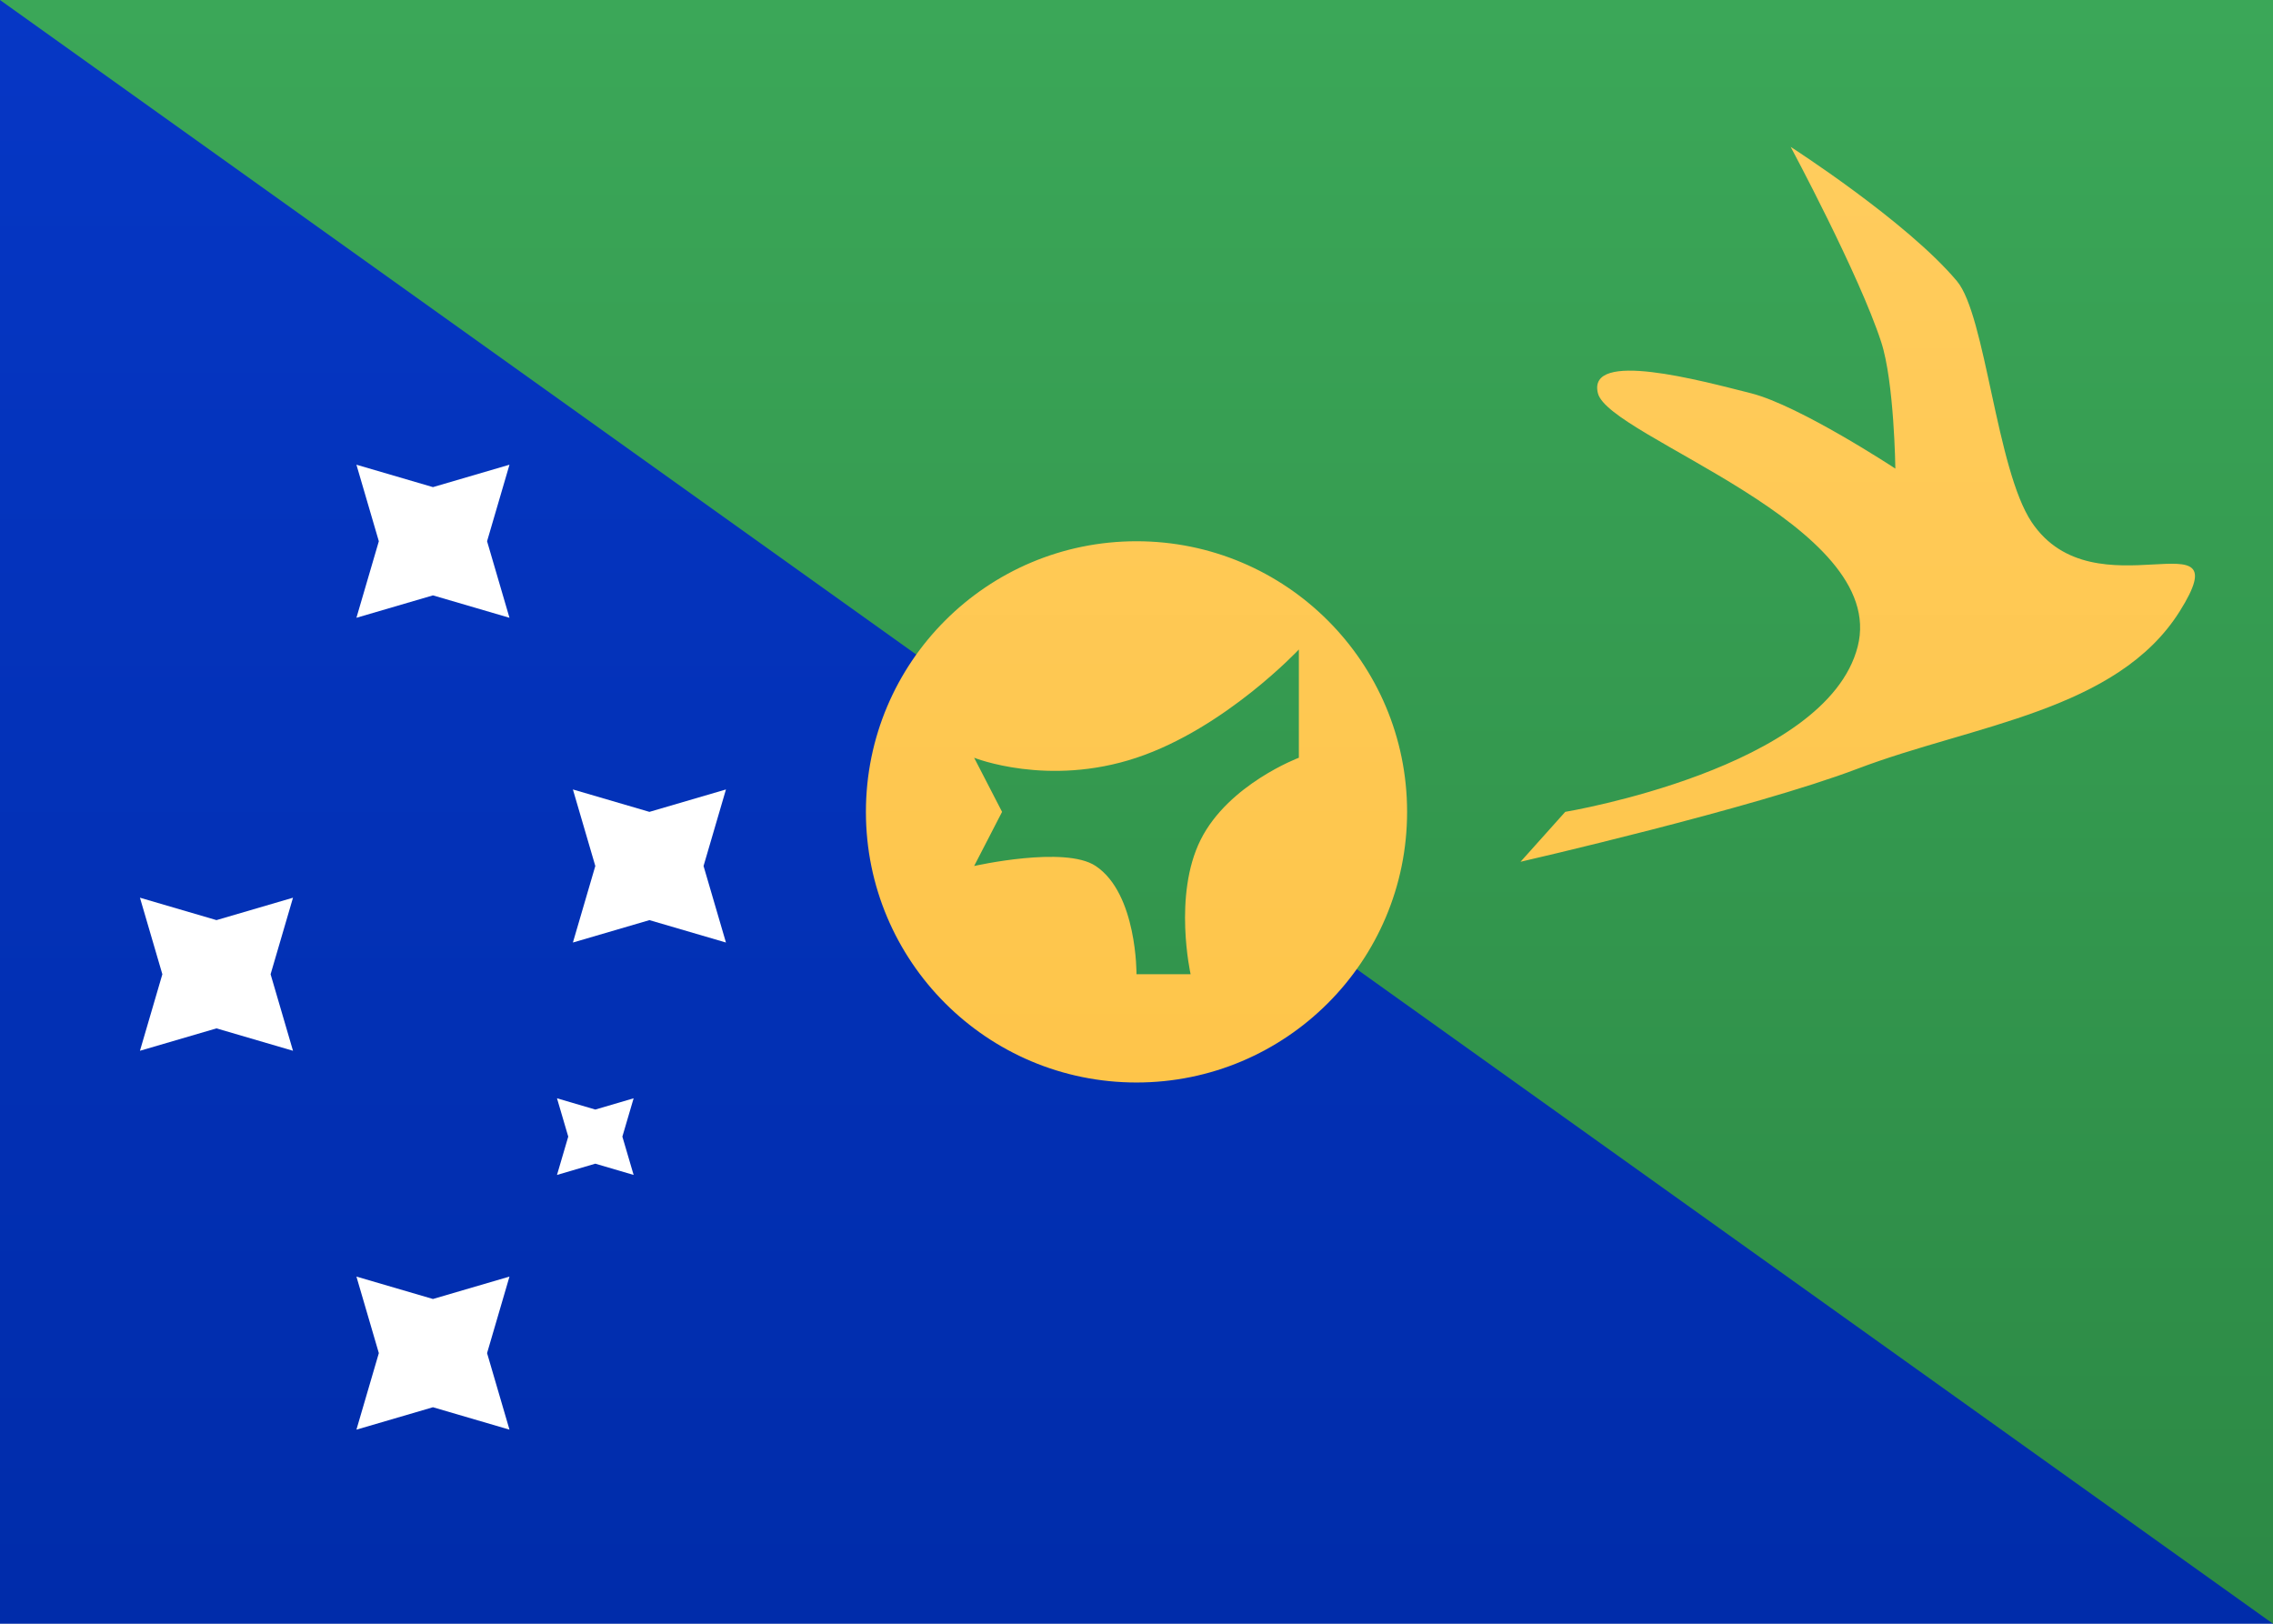
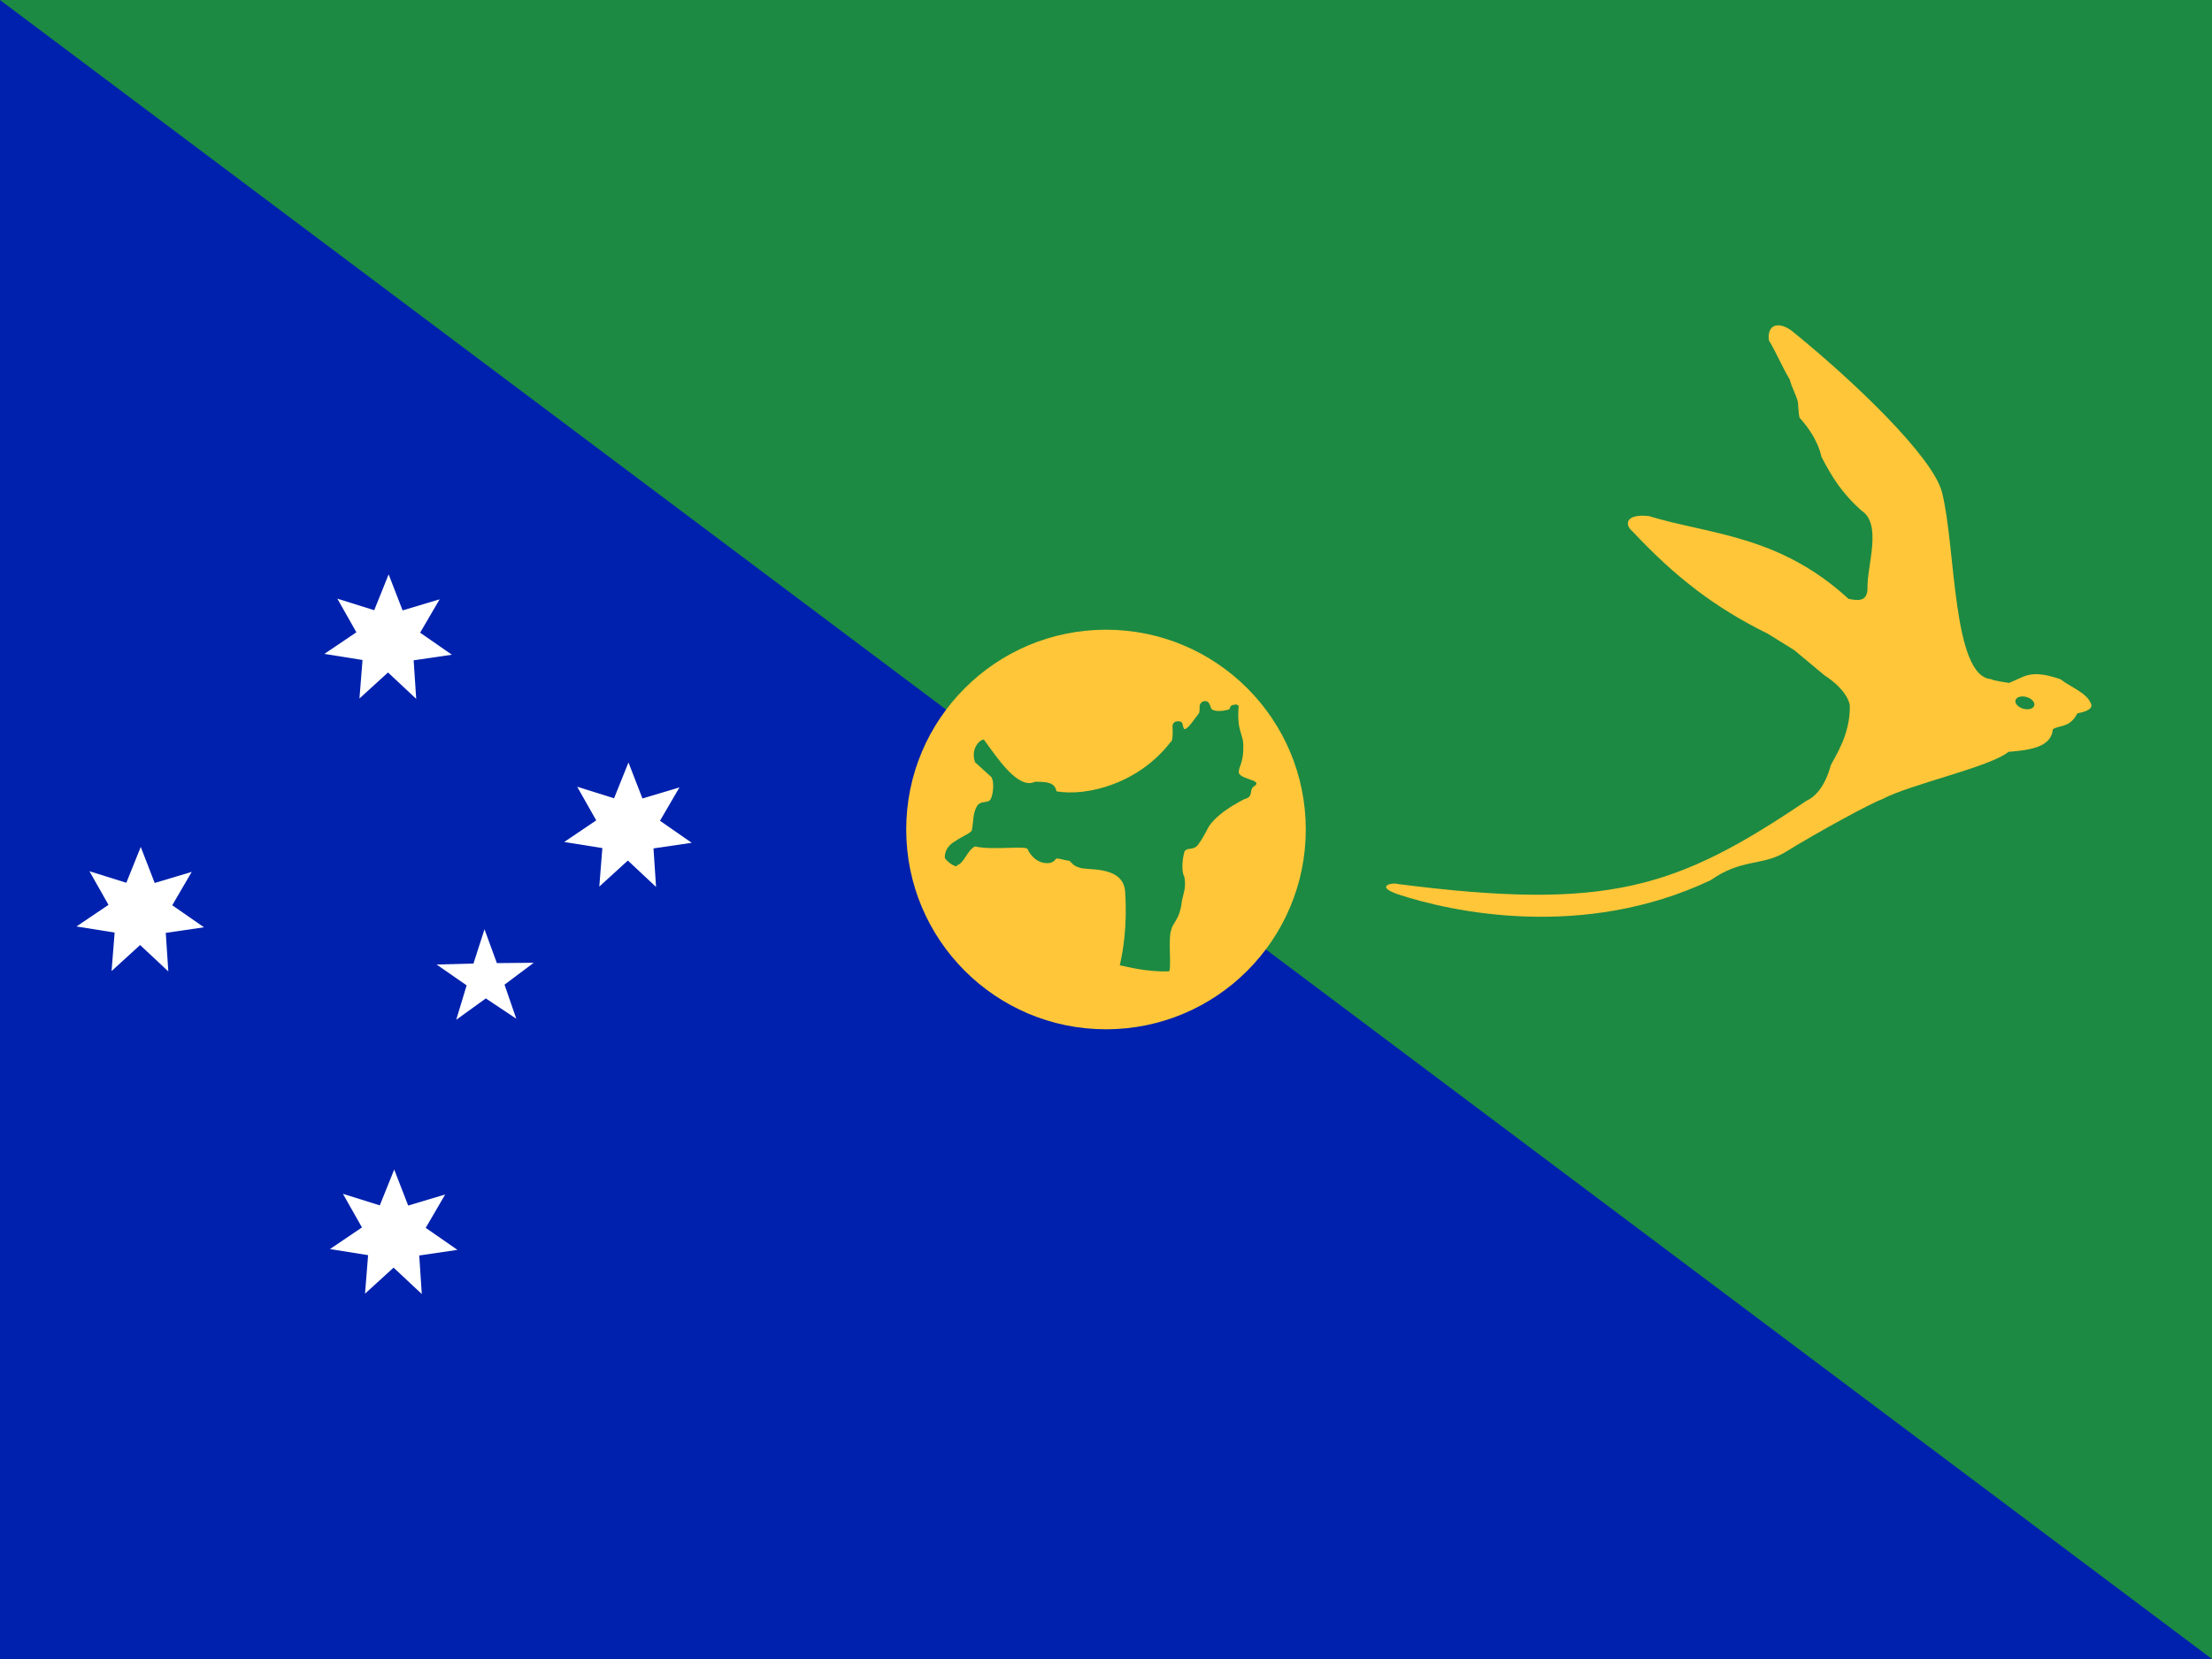
- <svg xmlns="http://www.w3.org/2000/svg" width="21" height="15" viewBox="0 0 21 15">
-   <defs>
-     <linearGradient x1="50%" y1="0%" x2="50%" y2="100%" id="a">
-       <stop stop-color="#FFF" offset="0%" />
-       <stop stop-color="#F0F0F0" offset="100%" />
-     </linearGradient>
-     <linearGradient x1="50%" y1="0%" x2="50%" y2="100%" id="b">
-       <stop stop-color="#0637C5" offset="0%" />
-       <stop stop-color="#002CAA" offset="100%" />
-     </linearGradient>
-     <linearGradient x1="50%" y1="0%" x2="50%" y2="100%" id="c">
-       <stop stop-color="#3BA758" offset="0%" />
-       <stop stop-color="#2C8945" offset="100%" />
-     </linearGradient>
-     <linearGradient x1="50%" y1="0%" x2="50%" y2="100%" id="d">
-       <stop stop-color="#FFCC5D" offset="0%" />
-       <stop stop-color="#FEC54A" offset="100%" />
-     </linearGradient>
-   </defs>
-   <g fill="none" fill-rule="evenodd">
-     <path fill="url(#a)" d="M0 0h21v15H0z" />
-     <path fill="url(#b)" d="M0 0h21v15H0z" />
-     <path fill="#FFF" d="M4 13l-.707.207.207-.707-.207-.707L4 12l.707-.207-.207.707.207.707zm0-7.5l-.707.207L3.5 5l-.207-.707L4 4.5l.707-.207L4.5 5l.207.707zm2 3l-.707.207L5.5 8l-.207-.707L6 7.5l.707-.207L6.5 8l.207.707zm-4 1l-.707.207L1.5 9l-.207-.707L2 8.5l.707-.207L2.5 9l.207.707zm3.5 1.25l-.354.104.104-.354-.104-.354.354.104.354-.104-.104.354.104.354z" />
-     <path d="M0 15l8.92-6.372s1.983 1.025 2.74.484c.758-.54.348-2.689.348-2.689L21 0H0v15z" fill="url(#c)" transform="matrix(-1 0 0 1 21 0)" />
-     <path d="M14.46 7.5s2.415-.4 2.703-1.527c.288-1.127-2.298-1.934-2.4-2.34-.102-.405.95-.117 1.415 0 .451.115 1.333.696 1.333.696s-.01-.8-.131-1.17c-.202-.62-.836-1.802-.836-1.802s1.075.69 1.536 1.24c.265.315.364 1.738.69 2.226.584.872 1.948-.102 1.369.823-.58.924-1.911 1.05-2.976 1.455-.965.367-3.115.86-3.115.86l.413-.461zM10.5 10a2.5 2.5 0 1 1 0-5 2.5 2.5 0 0 1 0 5zM9.258 7.5L9 8s.84-.19 1.123 0c.384.256.377 1 .377 1h.5s-.164-.73.093-1.243C11.35 7.244 12 7 12 7V6s-.681.727-1.5 1S9 7 9 7l.258.5z" fill="url(#d)" />
+ <svg xmlns="http://www.w3.org/2000/svg" xmlns:xlink="http://www.w3.org/1999/xlink" height="480" width="640" viewBox="0 0 640 480">
+   <path fill="#0021ad" d="M0 0h640v480H0z" />
+   <path d="M0 0h640v480z" fill="#1c8a42" />
+   <circle cx="320" cy="240" r="57.805" fill="#ffc639" />
+   <path d="M284.698 214.035c3.954 5.425 9.946 14.52 14.766 12.147 3.76.013 5.702.277 6.212 2.78 8.87 1.51 23.778-2.232 33.054-14.314 0 0 .78.103.51-4.49.05-2 2.735-1.6 2.8-.948.373.993.31 1.735.812 1.76 1.142-.38 2.703-2.94 4.012-4.566.355-.716.162-1.47.245-2.374.69-1.697 2.412-1.33 2.773-.44.33.575.336 1.014.658 1.588 1.75 1.168 4.904.077 5.15.077.31-1.425 1.225-1.29 1.225-1.29 1.167-.258.71-.155 1.477.245-.677 7.684 1.51 8.025 1.33 11.966.076 4.4-1.33 5.65-1.33 7.328.445 2.052 6.934 2.123 4.65 3.858-2.005 1.07.007 3.077-3.012 3.858-8.786 4.457-10.47 8.283-10.47 8.283s-2.206 4.167-2.45 4.167c-1.472 2.78-3.336 1.264-4.374 2.62-.516 1.702-1.097 5.476-.065 7.437.517 2.696-.063 4.167-.708 6.863-.58 5.625-2.813 6.477-3.07 8.45-1.033 2.11.218 12.02-.762 12.02-6.54.128-11.554-1.253-14.14-1.77 2.522-10.87 1.54-20.415 1.54-21.396-.644-7.773-11.642-5.883-13.326-6.915-1.393-.298-2.27-1.433-2.76-1.923-1.556-.168-2.136-.523-3.69-.684-.775.387-.31.787-2.04 1.322-4.386.53-6.32-3.825-6.32-3.825.212-1.464-9.864.297-15.34-.974-2.246 1.25-3.227 4.954-5.065 5.393-.053 1.147-3.027-.943-3.626-2.072-.123-3.283 2.864-4.735 2.864-4.735 2.374-1.67 3.78-1.942 4.922-3.096.574-2.858.283-4.974 1.503-7.122 1.032-1.64 2.554-.87 3.586-1.606 1.11-.737 1.58-5.55.554-6.865 0 0-4.438-4.006-4.683-4.25-1.444-4.142 1.69-6.813 2.588-6.51z" fill="#1c8a42" />
+   <path d="M561.875 142.435c-2.62-10.364-26.06-32.685-43.678-46.89-4.206-2.865-6.947-1.158-6.4 2.927 2.194 3.66 3.84 7.68 6.032 11.34.612 2.437 1.767 4.144 2.38 6.582 0 0 .18 4.206.548 4.572 5.483 6.037 6.22 11.156 6.22 11.156 3.166 6.097 5.972 10.546 11.52 15.546 6.22 3.903 1.645 16.03 1.826 22.494 0 4.083-2.923 3.6-5.484 3.11-20.178-18.534-40.175-18.592-57.792-23.96-6.89-.728-7.012 2.562-4.754 4.387 12.314 13.172 23.893 22.132 39.136 29.628l7.683 4.76c2.923 2.44 5.85 4.877 8.773 7.316 6.767 4.386 7.322 8.41 7.322 8.773.18 8.23-4.212 14.63-5.49 17.19-2.31 8.728-6.947 10.245-6.947 10.245-37.678 25.422-57.43 32.002-118.514 24.138-.916-.483-6.767.49 0 2.93 15.546 5.18 53.735 13.488 90.682-4.007 8.87-6.218 14.804-4.18 21.23-7.902 10.553-6.508 25.622-14.61 28.363-15.52 8.232-4.393 31.275-9.328 36.584-13.72 6.09-.49 12.41-1.29 12.837-6.53 2-1.295 4.93-.347 7.103-4.617 4.832-.84 4.02-2.568 4.02-2.568-1.22-3.412-5.736-4.82-8.96-7.315-4.762-1.587-8.052-2.077-11.53-.368-1.096.49-2.192.974-3.29 1.465 0 0-5.12-.736-5.12-1.097-11.38-.626-10.27-38.337-14.296-54.066z" fill="#ffc639" />
+   <path d="M588.563 204.166a2.818 1.76 15.947 1 1-5.373-1.687 2.818 1.76 15.947 0 1 5.373 1.686z" fill="#1c8a42" />
+   <g transform="matrix(.64 0 0 .64 0 80)" fill="#fff">
+     <path id="a" d="M188.16 190.94l-12.75-11.936-12.905 11.77 1.383-17.405-17.25-2.754 14.476-9.774-8.606-15.197 16.668 5.22 6.518-16.205 6.31 16.287 16.734-5.007-8.8 15.086 14.348 9.96-17.283 2.53 1.158 17.424z" />
+     <path d="M233.39 335.53l-13.752-9.167-13.39 9.664 4.71-15.568-13.58-9.416 16.666-.446 4.988-15.496 5.595 15.3 16.667-.156-13.21 9.902 5.307 15.382z" />
+     <use height="100%" width="100%" xlink:href="#a" x="2.522" y="269.061" />
+     <use height="100%" width="100%" xlink:href="#a" x="-112.066" y="123.223" />
+     <use height="100%" width="100%" xlink:href="#a" x="108.427" y="85.027" />
  </g>
</svg>
